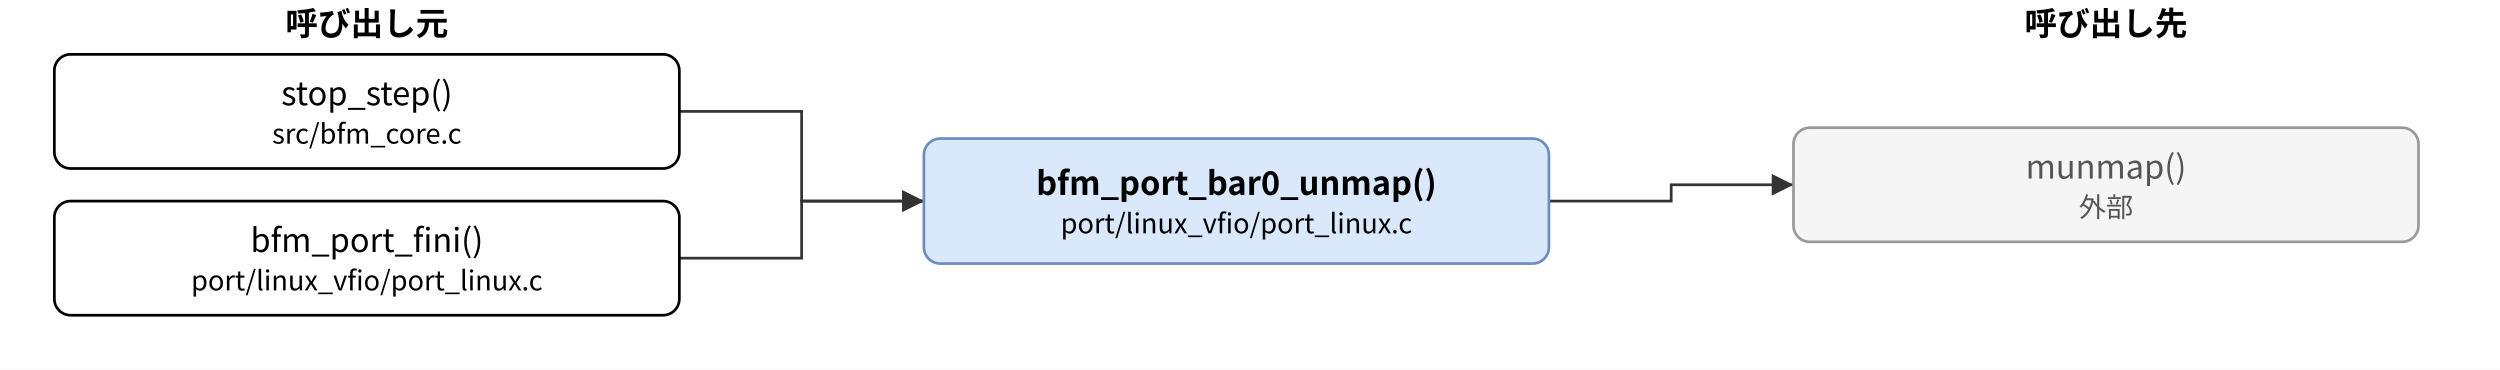
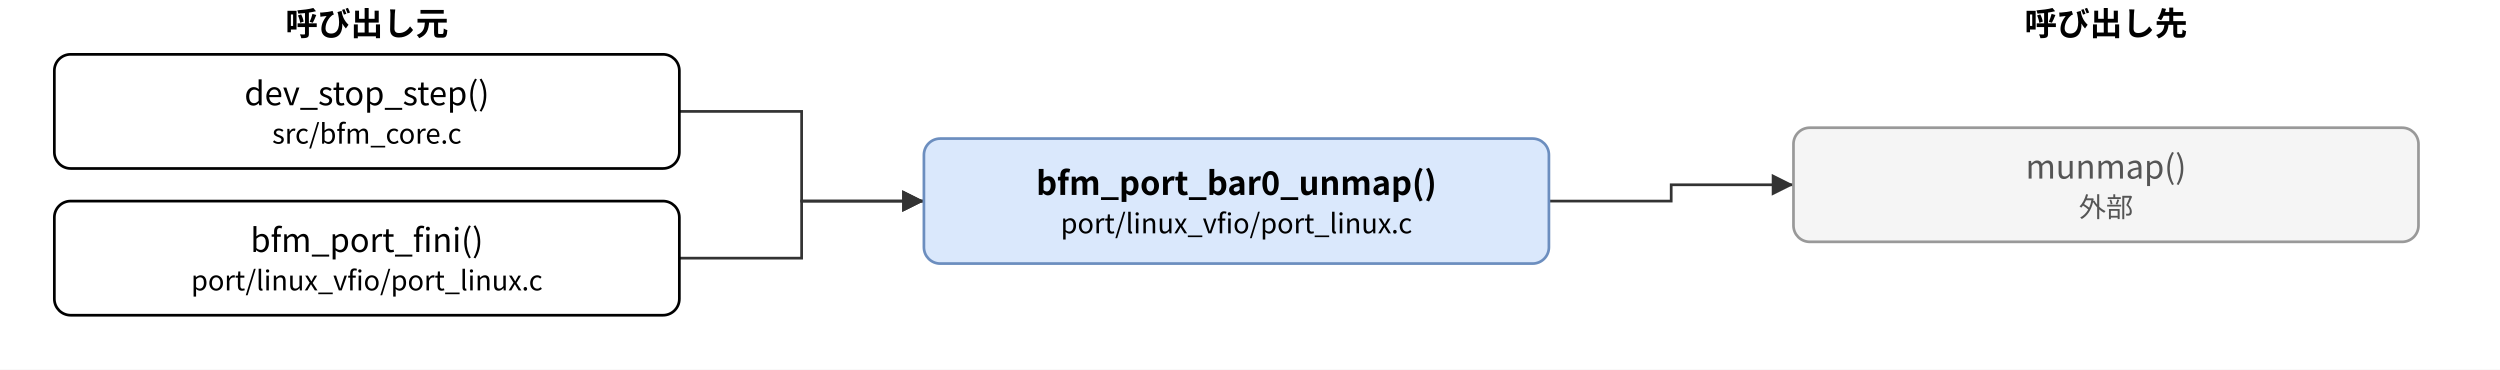
- <svg xmlns="http://www.w3.org/2000/svg" version="1.1" width="920" height="136" viewBox="0 0 920 136" font-family="Noto Sans CJK JP, Meiryo, sans-serif" content="&lt;mxfile host=&quot;bfmem-gen&quot; type=&quot;device&quot;&gt;&lt;diagram id=&quot;1ef1a9b59a475e3c8ba0&quot; name=&quot;bfm_port_bar0_unmap 関係&quot;&gt;&lt;mxGraphModel dx=&quot;800&quot; dy=&quot;600&quot; grid=&quot;0&quot; gridSize=&quot;10&quot; guides=&quot;1&quot; tooltips=&quot;1&quot; connect=&quot;1&quot; arrows=&quot;1&quot; fold=&quot;1&quot; page=&quot;0&quot; pageScale=&quot;1&quot; math=&quot;0&quot; shadow=&quot;0&quot;&gt;&lt;root&gt;&lt;mxCell id=&quot;0&quot;/&gt;&lt;mxCell id=&quot;1&quot; parent=&quot;0&quot;/&gt;&lt;mxCell id=&quot;c&quot; value=&quot;bfm_port_bar0_unmap()&amp;lt;br&amp;gt;&amp;lt;font style=&amp;quot;font-size:10px&amp;quot;&amp;gt;port/linux_vfio/port_linux.c&amp;lt;/font&amp;gt;&quot; style=&quot;rounded=1;whiteSpace=wrap;html=1;fillColor=#dae8fc;strokeColor=#6c8ebf;fontStyle=1;&quot; vertex=&quot;1&quot; parent=&quot;1&quot;&gt;&lt;mxGeometry x=&quot;340.0&quot; y=&quot;51.0&quot; width=&quot;230.0&quot; height=&quot;46.0&quot; as=&quot;geometry&quot;/&gt;&lt;/mxCell&gt;&lt;mxCell id=&quot;l0&quot; value=&quot;stop_step()&amp;lt;br&amp;gt;&amp;lt;font style=&amp;quot;font-size:10px&amp;quot;&amp;gt;src/bfm_core.c&amp;lt;/font&amp;gt;&quot; style=&quot;rounded=1;whiteSpace=wrap;html=1;&quot; vertex=&quot;1&quot; parent=&quot;1&quot;&gt;&lt;mxGeometry x=&quot;20.0&quot; y=&quot;20.0&quot; width=&quot;230.0&quot; height=&quot;42.0&quot; as=&quot;geometry&quot;/&gt;&lt;/mxCell&gt;&lt;mxCell id=&quot;l1&quot; value=&quot;bfm_port_fini()&amp;lt;br&amp;gt;&amp;lt;font style=&amp;quot;font-size:10px&amp;quot;&amp;gt;port/linux_vfio/port_linux.c&amp;lt;/font&amp;gt;&quot; style=&quot;rounded=1;whiteSpace=wrap;html=1;&quot; vertex=&quot;1&quot; parent=&quot;1&quot;&gt;&lt;mxGeometry x=&quot;20.0&quot; y=&quot;74.0&quot; width=&quot;230.0&quot; height=&quot;42.0&quot; as=&quot;geometry&quot;/&gt;&lt;/mxCell&gt;&lt;mxCell id=&quot;r0&quot; value=&quot;munmap()&amp;lt;br&amp;gt;&amp;lt;font style=&amp;quot;font-size:10px&amp;quot;&amp;gt;外部&amp;lt;/font&amp;gt;&quot; style=&quot;rounded=1;whiteSpace=wrap;html=1;fillColor=#f5f5f5;strokeColor=#999999;fontColor=#555555;&quot; vertex=&quot;1&quot; parent=&quot;1&quot;&gt;&lt;mxGeometry x=&quot;660.0&quot; y=&quot;47.0&quot; width=&quot;230.0&quot; height=&quot;42.0&quot; as=&quot;geometry&quot;/&gt;&lt;/mxCell&gt;&lt;mxCell id=&quot;e0&quot; value=&quot;&quot; style=&quot;edgeStyle=none;html=1;rounded=0;endArrow=block;endFill=1;exitX=1;exitY=0.5;exitDx=0;exitDy=0;exitPerimeter=0;entryX=0;entryY=0.5;entryDx=0;entryDy=0;entryPerimeter=0;&quot; edge=&quot;1&quot; parent=&quot;1&quot; source=&quot;l0&quot; target=&quot;c&quot;&gt;&lt;mxGeometry relative=&quot;1&quot; as=&quot;geometry&quot;&gt;&lt;Array as=&quot;points&quot;&gt;&lt;mxPoint x=&quot;295.0&quot; y=&quot;41.0&quot;/&gt;&lt;mxPoint x=&quot;295.0&quot; y=&quot;74.0&quot;/&gt;&lt;/Array&gt;&lt;/mxGeometry&gt;&lt;/mxCell&gt;&lt;mxCell id=&quot;e1&quot; value=&quot;&quot; style=&quot;edgeStyle=none;html=1;rounded=0;endArrow=block;endFill=1;exitX=1;exitY=0.5;exitDx=0;exitDy=0;exitPerimeter=0;entryX=0;entryY=0.5;entryDx=0;entryDy=0;entryPerimeter=0;&quot; edge=&quot;1&quot; parent=&quot;1&quot; source=&quot;l1&quot; target=&quot;c&quot;&gt;&lt;mxGeometry relative=&quot;1&quot; as=&quot;geometry&quot;&gt;&lt;Array as=&quot;points&quot;&gt;&lt;mxPoint x=&quot;295.0&quot; y=&quot;95.0&quot;/&gt;&lt;mxPoint x=&quot;295.0&quot; y=&quot;74.0&quot;/&gt;&lt;/Array&gt;&lt;/mxGeometry&gt;&lt;/mxCell&gt;&lt;mxCell id=&quot;e2&quot; value=&quot;&quot; style=&quot;edgeStyle=none;html=1;rounded=0;endArrow=block;endFill=1;exitX=1;exitY=0.5;exitDx=0;exitDy=0;exitPerimeter=0;entryX=0;entryY=0.5;entryDx=0;entryDy=0;entryPerimeter=0;&quot; edge=&quot;1&quot; parent=&quot;1&quot; source=&quot;c&quot; target=&quot;r0&quot;&gt;&lt;mxGeometry relative=&quot;1&quot; as=&quot;geometry&quot;&gt;&lt;Array as=&quot;points&quot;&gt;&lt;mxPoint x=&quot;615.0&quot; y=&quot;74.0&quot;/&gt;&lt;mxPoint x=&quot;615.0&quot; y=&quot;68.0&quot;/&gt;&lt;/Array&gt;&lt;/mxGeometry&gt;&lt;/mxCell&gt;&lt;mxCell id=&quot;h0&quot; value=&quot;呼び出し元&quot; style=&quot;text;html=1;align=center;fontStyle=1;&quot; vertex=&quot;1&quot; parent=&quot;1&quot;&gt;&lt;mxGeometry x=&quot;55.0&quot; y=&quot;0&quot; width=&quot;160&quot; height=&quot;18&quot; as=&quot;geometry&quot;/&gt;&lt;/mxCell&gt;&lt;mxCell id=&quot;h1&quot; value=&quot;呼び出し先&quot; style=&quot;text;html=1;align=center;fontStyle=1;&quot; vertex=&quot;1&quot; parent=&quot;1&quot;&gt;&lt;mxGeometry x=&quot;695.0&quot; y=&quot;0&quot; width=&quot;160&quot; height=&quot;18&quot; as=&quot;geometry&quot;/&gt;&lt;/mxCell&gt;&lt;/root&gt;&lt;/mxGraphModel&gt;&lt;/diagram&gt;&lt;/mxfile&gt;">
+ <svg xmlns="http://www.w3.org/2000/svg" version="1.1" width="920" height="136" viewBox="0 0 920 136" font-family="Noto Sans CJK JP, Meiryo, sans-serif" content="&lt;mxfile host=&quot;bfmem-gen&quot; type=&quot;device&quot;&gt;&lt;diagram id=&quot;1ef1a9b59a475e3c8ba0&quot; name=&quot;bfm_port_bar0_unmap 関係&quot;&gt;&lt;mxGraphModel dx=&quot;800&quot; dy=&quot;600&quot; grid=&quot;0&quot; gridSize=&quot;10&quot; guides=&quot;1&quot; tooltips=&quot;1&quot; connect=&quot;1&quot; arrows=&quot;1&quot; fold=&quot;1&quot; page=&quot;0&quot; pageScale=&quot;1&quot; math=&quot;0&quot; shadow=&quot;0&quot;&gt;&lt;root&gt;&lt;mxCell id=&quot;0&quot;/&gt;&lt;mxCell id=&quot;1&quot; parent=&quot;0&quot;/&gt;&lt;mxCell id=&quot;c&quot; value=&quot;bfm_port_bar0_unmap()&amp;lt;br&amp;gt;&amp;lt;font style=&amp;quot;font-size:10px&amp;quot;&amp;gt;port/linux_vfio/port_linux.c&amp;lt;/font&amp;gt;&quot; style=&quot;rounded=1;whiteSpace=wrap;html=1;fillColor=#dae8fc;strokeColor=#6c8ebf;fontStyle=1;&quot; vertex=&quot;1&quot; parent=&quot;1&quot;&gt;&lt;mxGeometry x=&quot;340.0&quot; y=&quot;51.0&quot; width=&quot;230.0&quot; height=&quot;46.0&quot; as=&quot;geometry&quot;/&gt;&lt;/mxCell&gt;&lt;mxCell id=&quot;l0&quot; value=&quot;dev_stop_step()&amp;lt;br&amp;gt;&amp;lt;font style=&amp;quot;font-size:10px&amp;quot;&amp;gt;src/bfm_core.c&amp;lt;/font&amp;gt;&quot; style=&quot;rounded=1;whiteSpace=wrap;html=1;&quot; vertex=&quot;1&quot; parent=&quot;1&quot;&gt;&lt;mxGeometry x=&quot;20.0&quot; y=&quot;20.0&quot; width=&quot;230.0&quot; height=&quot;42.0&quot; as=&quot;geometry&quot;/&gt;&lt;/mxCell&gt;&lt;mxCell id=&quot;l1&quot; value=&quot;bfm_port_fini()&amp;lt;br&amp;gt;&amp;lt;font style=&amp;quot;font-size:10px&amp;quot;&amp;gt;port/linux_vfio/port_linux.c&amp;lt;/font&amp;gt;&quot; style=&quot;rounded=1;whiteSpace=wrap;html=1;&quot; vertex=&quot;1&quot; parent=&quot;1&quot;&gt;&lt;mxGeometry x=&quot;20.0&quot; y=&quot;74.0&quot; width=&quot;230.0&quot; height=&quot;42.0&quot; as=&quot;geometry&quot;/&gt;&lt;/mxCell&gt;&lt;mxCell id=&quot;r0&quot; value=&quot;munmap()&amp;lt;br&amp;gt;&amp;lt;font style=&amp;quot;font-size:10px&amp;quot;&amp;gt;外部&amp;lt;/font&amp;gt;&quot; style=&quot;rounded=1;whiteSpace=wrap;html=1;fillColor=#f5f5f5;strokeColor=#999999;fontColor=#555555;&quot; vertex=&quot;1&quot; parent=&quot;1&quot;&gt;&lt;mxGeometry x=&quot;660.0&quot; y=&quot;47.0&quot; width=&quot;230.0&quot; height=&quot;42.0&quot; as=&quot;geometry&quot;/&gt;&lt;/mxCell&gt;&lt;mxCell id=&quot;e0&quot; value=&quot;&quot; style=&quot;edgeStyle=none;html=1;rounded=0;endArrow=block;endFill=1;exitX=1;exitY=0.5;exitDx=0;exitDy=0;exitPerimeter=0;entryX=0;entryY=0.5;entryDx=0;entryDy=0;entryPerimeter=0;&quot; edge=&quot;1&quot; parent=&quot;1&quot; source=&quot;l0&quot; target=&quot;c&quot;&gt;&lt;mxGeometry relative=&quot;1&quot; as=&quot;geometry&quot;&gt;&lt;Array as=&quot;points&quot;&gt;&lt;mxPoint x=&quot;295.0&quot; y=&quot;41.0&quot;/&gt;&lt;mxPoint x=&quot;295.0&quot; y=&quot;74.0&quot;/&gt;&lt;/Array&gt;&lt;/mxGeometry&gt;&lt;/mxCell&gt;&lt;mxCell id=&quot;e1&quot; value=&quot;&quot; style=&quot;edgeStyle=none;html=1;rounded=0;endArrow=block;endFill=1;exitX=1;exitY=0.5;exitDx=0;exitDy=0;exitPerimeter=0;entryX=0;entryY=0.5;entryDx=0;entryDy=0;entryPerimeter=0;&quot; edge=&quot;1&quot; parent=&quot;1&quot; source=&quot;l1&quot; target=&quot;c&quot;&gt;&lt;mxGeometry relative=&quot;1&quot; as=&quot;geometry&quot;&gt;&lt;Array as=&quot;points&quot;&gt;&lt;mxPoint x=&quot;295.0&quot; y=&quot;95.0&quot;/&gt;&lt;mxPoint x=&quot;295.0&quot; y=&quot;74.0&quot;/&gt;&lt;/Array&gt;&lt;/mxGeometry&gt;&lt;/mxCell&gt;&lt;mxCell id=&quot;e2&quot; value=&quot;&quot; style=&quot;edgeStyle=none;html=1;rounded=0;endArrow=block;endFill=1;exitX=1;exitY=0.5;exitDx=0;exitDy=0;exitPerimeter=0;entryX=0;entryY=0.5;entryDx=0;entryDy=0;entryPerimeter=0;&quot; edge=&quot;1&quot; parent=&quot;1&quot; source=&quot;c&quot; target=&quot;r0&quot;&gt;&lt;mxGeometry relative=&quot;1&quot; as=&quot;geometry&quot;&gt;&lt;Array as=&quot;points&quot;&gt;&lt;mxPoint x=&quot;615.0&quot; y=&quot;74.0&quot;/&gt;&lt;mxPoint x=&quot;615.0&quot; y=&quot;68.0&quot;/&gt;&lt;/Array&gt;&lt;/mxGeometry&gt;&lt;/mxCell&gt;&lt;mxCell id=&quot;h0&quot; value=&quot;呼び出し元&quot; style=&quot;text;html=1;align=center;fontStyle=1;&quot; vertex=&quot;1&quot; parent=&quot;1&quot;&gt;&lt;mxGeometry x=&quot;55.0&quot; y=&quot;0&quot; width=&quot;160&quot; height=&quot;18&quot; as=&quot;geometry&quot;/&gt;&lt;/mxCell&gt;&lt;mxCell id=&quot;h1&quot; value=&quot;呼び出し先&quot; style=&quot;text;html=1;align=center;fontStyle=1;&quot; vertex=&quot;1&quot; parent=&quot;1&quot;&gt;&lt;mxGeometry x=&quot;695.0&quot; y=&quot;0&quot; width=&quot;160&quot; height=&quot;18&quot; as=&quot;geometry&quot;/&gt;&lt;/mxCell&gt;&lt;/root&gt;&lt;/mxGraphModel&gt;&lt;/diagram&gt;&lt;/mxfile&gt;">
  <defs>
    <marker id="a" viewBox="0 0 10 10" refX="10" refY="5" markerWidth="8" markerHeight="8" orient="auto-start-reverse">
      <path d="M0,0 L10,5 L0,10 z" fill="#333333" />
    </marker>
  </defs>
  <rect x="0" y="0" width="920" height="136" fill="#ffffff" />
  <text x="135.0" y="13" font-size="12" font-weight="bold" text-anchor="middle">呼び出し元</text>
  <text x="775.0" y="13" font-size="12" font-weight="bold" text-anchor="middle">呼び出し先</text>
  <polyline points="250.0,41.0 295.0,41.0 295.0,74.0 340.0,74.0" fill="none" stroke="#333333" marker-end="url(#a)" />
  <polyline points="250.0,95.0 295.0,95.0 295.0,74.0 340.0,74.0" fill="none" stroke="#333333" marker-end="url(#a)" />
  <polyline points="570.0,74.0 615.0,74.0 615.0,68.0 660.0,68.0" fill="none" stroke="#333333" marker-end="url(#a)" />
  <rect x="340.0" y="51.0" width="230.0" height="46.0" rx="6" fill="#dae8fc" stroke="#6c8ebf" />
  <text x="455.0" y="66.5" font-size="12" text-anchor="middle" dominant-baseline="central" fill="#000000" font-weight="bold">bfm_port_bar0_unmap()</text>
  <text x="455.0" y="81.5" font-size="10" text-anchor="middle" dominant-baseline="central" fill="#000000">port/linux_vfio/port_linux.c</text>
  <rect x="20.0" y="20.0" width="230.0" height="42.0" rx="6" fill="#ffffff" stroke="#000000" />
-   <text x="135.0" y="33.5" font-size="12" text-anchor="middle" dominant-baseline="central" fill="#000000">stop_step()</text>
+   <text x="135.0" y="33.5" font-size="12" text-anchor="middle" dominant-baseline="central" fill="#000000">dev_stop_step()</text>
  <text x="135.0" y="48.5" font-size="10" text-anchor="middle" dominant-baseline="central" fill="#000000">src/bfm_core.c</text>
  <rect x="20.0" y="74.0" width="230.0" height="42.0" rx="6" fill="#ffffff" stroke="#000000" />
  <text x="135.0" y="87.5" font-size="12" text-anchor="middle" dominant-baseline="central" fill="#000000">bfm_port_fini()</text>
  <text x="135.0" y="102.5" font-size="10" text-anchor="middle" dominant-baseline="central" fill="#000000">port/linux_vfio/port_linux.c</text>
  <rect x="660.0" y="47.0" width="230.0" height="42.0" rx="6" fill="#f5f5f5" stroke="#999999" />
  <text x="775.0" y="60.5" font-size="12" text-anchor="middle" dominant-baseline="central" fill="#555555">munmap()</text>
  <text x="775.0" y="75.5" font-size="10" text-anchor="middle" dominant-baseline="central" fill="#555555">外部</text>
</svg>
